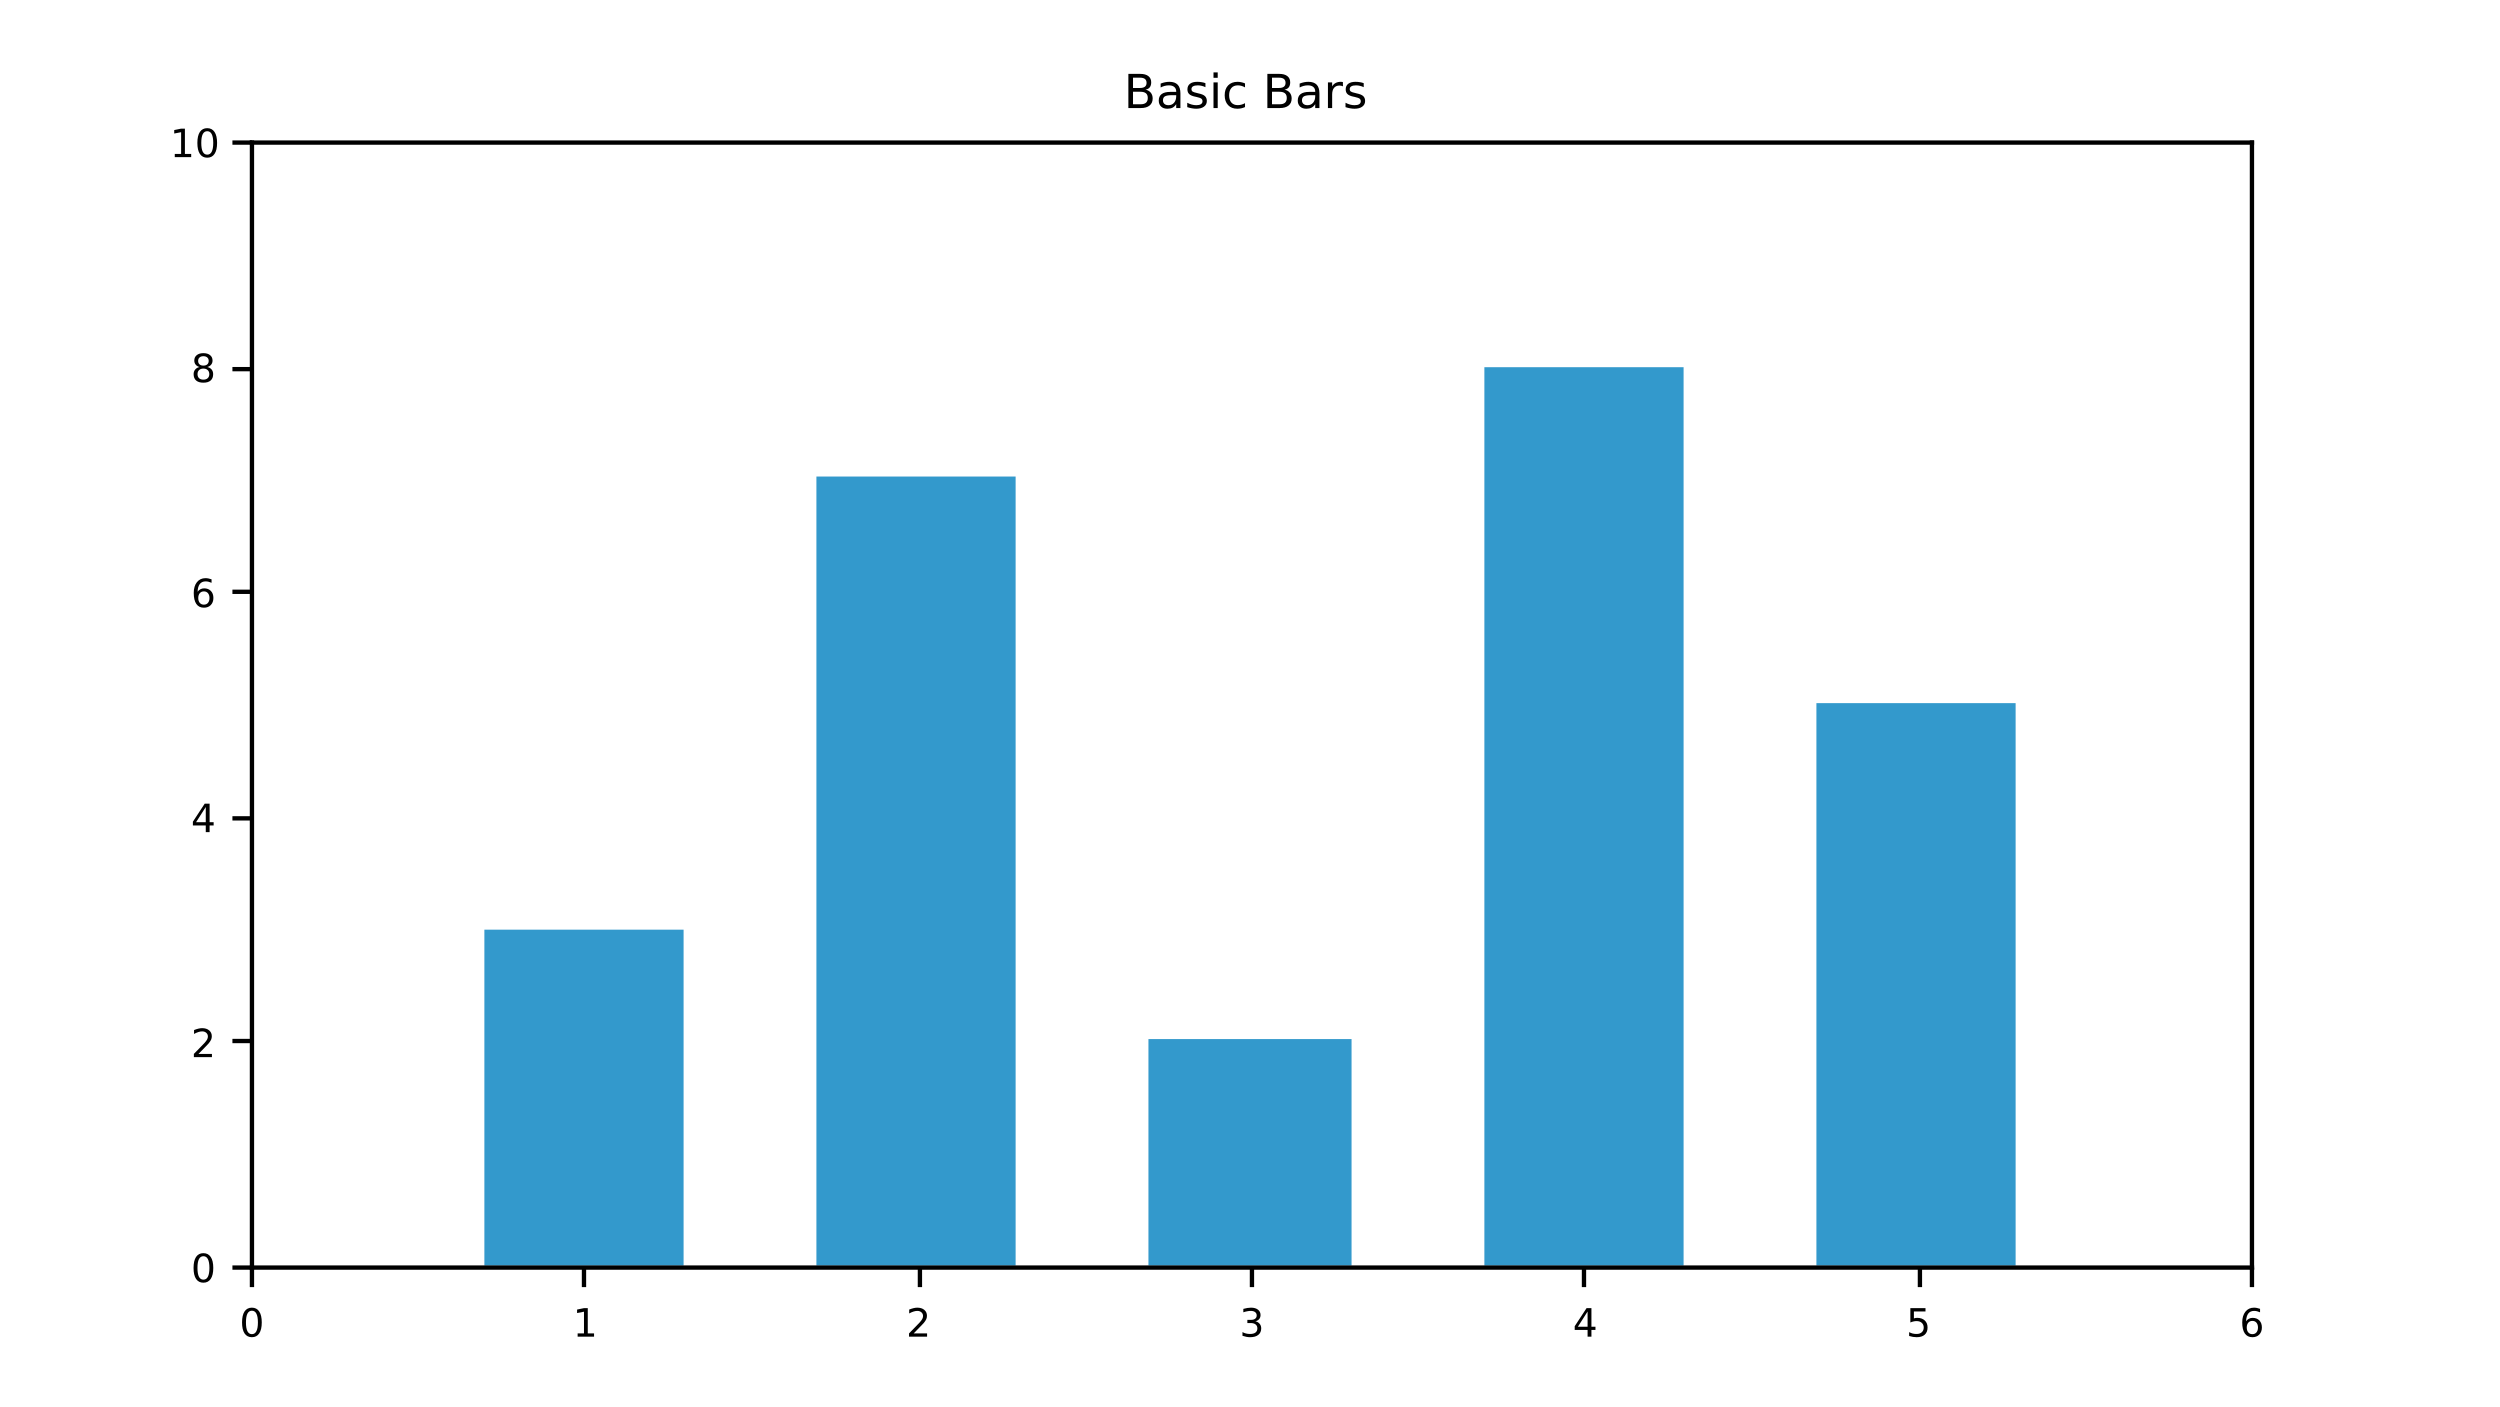
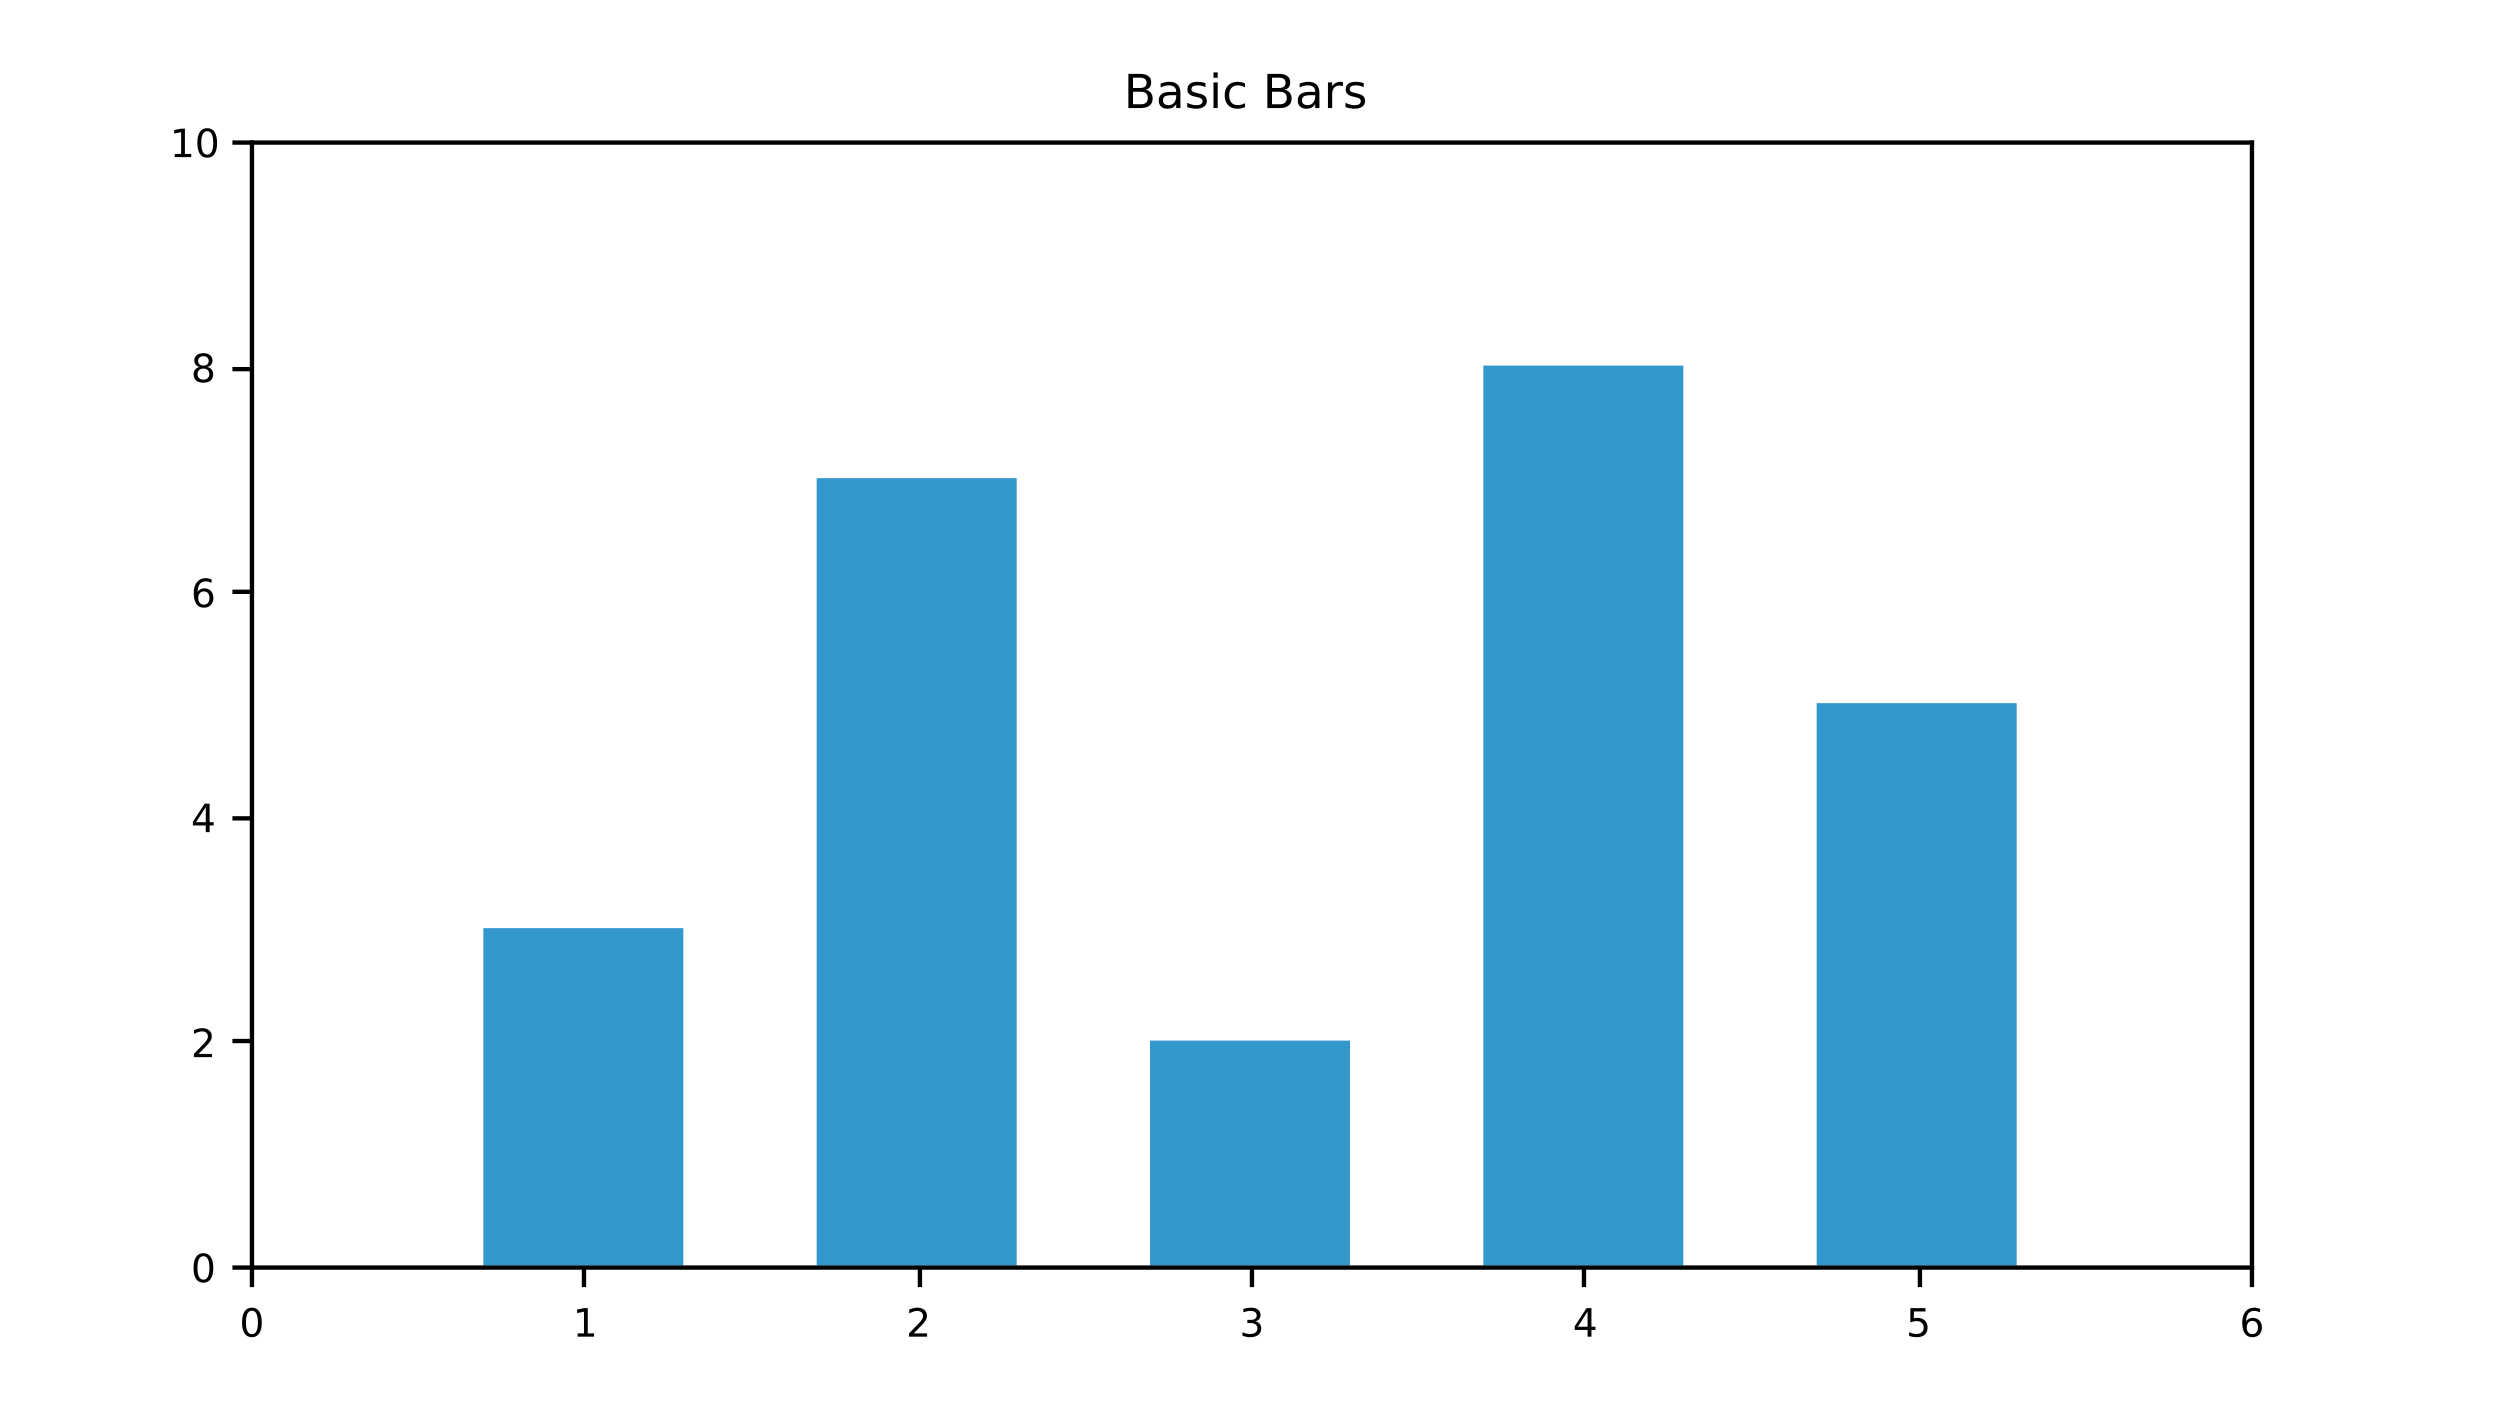
<svg xmlns="http://www.w3.org/2000/svg" width="640" height="360" viewBox="0 0 640 360" preserveAspectRatio="xMidYMid meet">
  <defs>
    <clipPath id="clip1" clipPathUnits="userSpaceOnUse">
      <rect x="64" y="36" width="512" height="288" />
    </clipPath>
  </defs>
  <rect x="0" y="0" width="100%" height="100%" fill="rgb(255,255,255)" />
  <g clip-path="url(#clip1)">
-     <path d="M 124 324 L 175 324 L 175 238 L 124 238 Z" fill="rgb(51,153,204)" stroke="none" />
+     <path d="M 123.733 324 L 174.933 324 L 174.933 237.6 L 123.733 237.6 Z" fill="rgb(51,153,204)" stroke="none" />
  </g>
  <g clip-path="url(#clip1)">
-     <path d="M 209 324 L 260 324 L 260 122 L 209 122 Z" fill="rgb(51,153,204)" stroke="none" />
+     <path d="M 209.067 324 L 260.267 324 L 260.267 122.4 L 209.067 122.4 Z" fill="rgb(51,153,204)" stroke="none" />
  </g>
  <g clip-path="url(#clip1)">
-     <path d="M 294 324 L 346 324 L 346 266 L 294 266 Z" fill="rgb(51,153,204)" stroke="none" />
+     <path d="M 294.4 324 L 345.6 324 L 345.6 266.4 L 294.4 266.4 Z" fill="rgb(51,153,204)" stroke="none" />
  </g>
  <g clip-path="url(#clip1)">
-     <path d="M 380 324 L 431 324 L 431 94 L 380 94 Z" fill="rgb(51,153,204)" stroke="none" />
+     <path d="M 379.733 324 L 430.933 324 L 430.933 93.6 L 379.733 93.6 Z" fill="rgb(51,153,204)" stroke="none" />
  </g>
  <g clip-path="url(#clip1)">
-     <path d="M 465 324 L 516 324 L 516 180 L 465 180 Z" fill="rgb(51,153,204)" stroke="none" />
+     <path d="M 465.067 324 L 516.267 324 L 516.267 180 L 465.067 180 Z" fill="rgb(51,153,204)" stroke="none" />
  </g>
  <path d="M 64.5 324.5 L 64.5 329.5" fill="none" stroke="rgb(0,0,0)" stroke-width="1.111" stroke-linejoin="miter" stroke-linecap="butt" />
  <path d="M 149.5 324.5 L 149.5 329.5" fill="none" stroke="rgb(0,0,0)" stroke-width="1.111" stroke-linejoin="miter" stroke-linecap="butt" />
  <path d="M 235.5 324.5 L 235.5 329.5" fill="none" stroke="rgb(0,0,0)" stroke-width="1.111" stroke-linejoin="miter" stroke-linecap="butt" />
  <path d="M 320.5 324.5 L 320.5 329.5" fill="none" stroke="rgb(0,0,0)" stroke-width="1.111" stroke-linejoin="miter" stroke-linecap="butt" />
  <path d="M 405.5 324.5 L 405.5 329.5" fill="none" stroke="rgb(0,0,0)" stroke-width="1.111" stroke-linejoin="miter" stroke-linecap="butt" />
  <path d="M 491.5 324.5 L 491.5 329.5" fill="none" stroke="rgb(0,0,0)" stroke-width="1.111" stroke-linejoin="miter" stroke-linecap="butt" />
  <path d="M 576.5 324.5 L 576.5 329.5" fill="none" stroke="rgb(0,0,0)" stroke-width="1.111" stroke-linejoin="miter" stroke-linecap="butt" />
  <text x="61.308" y="342.184" font-size="10" font-family="DejaVu Sans, Arial, sans-serif" fill="rgb(0,0,0)">0</text>
  <text x="146.641" y="342.184" font-size="10" font-family="DejaVu Sans, Arial, sans-serif" fill="rgb(0,0,0)">1</text>
  <text x="231.974" y="342.184" font-size="10" font-family="DejaVu Sans, Arial, sans-serif" fill="rgb(0,0,0)">2</text>
  <text x="317.308" y="342.184" font-size="10" font-family="DejaVu Sans, Arial, sans-serif" fill="rgb(0,0,0)">3</text>
  <text x="402.641" y="342.184" font-size="10" font-family="DejaVu Sans, Arial, sans-serif" fill="rgb(0,0,0)">4</text>
  <text x="487.974" y="342.184" font-size="10" font-family="DejaVu Sans, Arial, sans-serif" fill="rgb(0,0,0)">5</text>
  <text x="573.308" y="342.184" font-size="10" font-family="DejaVu Sans, Arial, sans-serif" fill="rgb(0,0,0)">6</text>
  <path d="M 64.5 324.5 L 59.5 324.5" fill="none" stroke="rgb(0,0,0)" stroke-width="1.111" stroke-linejoin="miter" stroke-linecap="butt" />
  <path d="M 64.5 266.5 L 59.5 266.5" fill="none" stroke="rgb(0,0,0)" stroke-width="1.111" stroke-linejoin="miter" stroke-linecap="butt" />
  <path d="M 64.5 209.5 L 59.5 209.5" fill="none" stroke="rgb(0,0,0)" stroke-width="1.111" stroke-linejoin="miter" stroke-linecap="butt" />
  <path d="M 64.5 151.5 L 59.5 151.5" fill="none" stroke="rgb(0,0,0)" stroke-width="1.111" stroke-linejoin="miter" stroke-linecap="butt" />
  <path d="M 64.5 94.5 L 59.5 94.5" fill="none" stroke="rgb(0,0,0)" stroke-width="1.111" stroke-linejoin="miter" stroke-linecap="butt" />
  <path d="M 64.5 36.5 L 59.5 36.5" fill="none" stroke="rgb(0,0,0)" stroke-width="1.111" stroke-linejoin="miter" stroke-linecap="butt" />
  <text x="48.893" y="328.231" font-size="10" font-family="DejaVu Sans, Arial, sans-serif" fill="rgb(0,0,0)">0</text>
  <text x="48.893" y="270.631" font-size="10" font-family="DejaVu Sans, Arial, sans-serif" fill="rgb(0,0,0)">2</text>
  <text x="48.893" y="213.031" font-size="10" font-family="DejaVu Sans, Arial, sans-serif" fill="rgb(0,0,0)">4</text>
  <text x="48.893" y="155.431" font-size="10" font-family="DejaVu Sans, Arial, sans-serif" fill="rgb(0,0,0)">6</text>
  <text x="48.893" y="97.831" font-size="10" font-family="DejaVu Sans, Arial, sans-serif" fill="rgb(0,0,0)">8</text>
  <text x="43.509" y="40.231" font-size="10" font-family="DejaVu Sans, Arial, sans-serif" fill="rgb(0,0,0)">10</text>
  <path d="M 64.5 324.5 L 576.5 324.5" fill="none" stroke="rgb(0,0,0)" stroke-width="1.111" stroke-linejoin="miter" stroke-linecap="square" />
  <path d="M 64.5 324.5 L 64.5 36.5" fill="none" stroke="rgb(0,0,0)" stroke-width="1.111" stroke-linejoin="miter" stroke-linecap="square" />
  <path d="M 64.5 36.5 L 576.5 36.5" fill="none" stroke="rgb(0,0,0)" stroke-width="1.111" stroke-linejoin="miter" stroke-linecap="square" />
  <path d="M 576.5 324.5 L 576.5 36.5" fill="none" stroke="rgb(0,0,0)" stroke-width="1.111" stroke-linejoin="miter" stroke-linecap="square" />
  <text x="287.692" y="27.667" font-size="12" font-family="DejaVu Sans, Arial, sans-serif" fill="rgb(0,0,0)">Basic Bars</text>
</svg>
